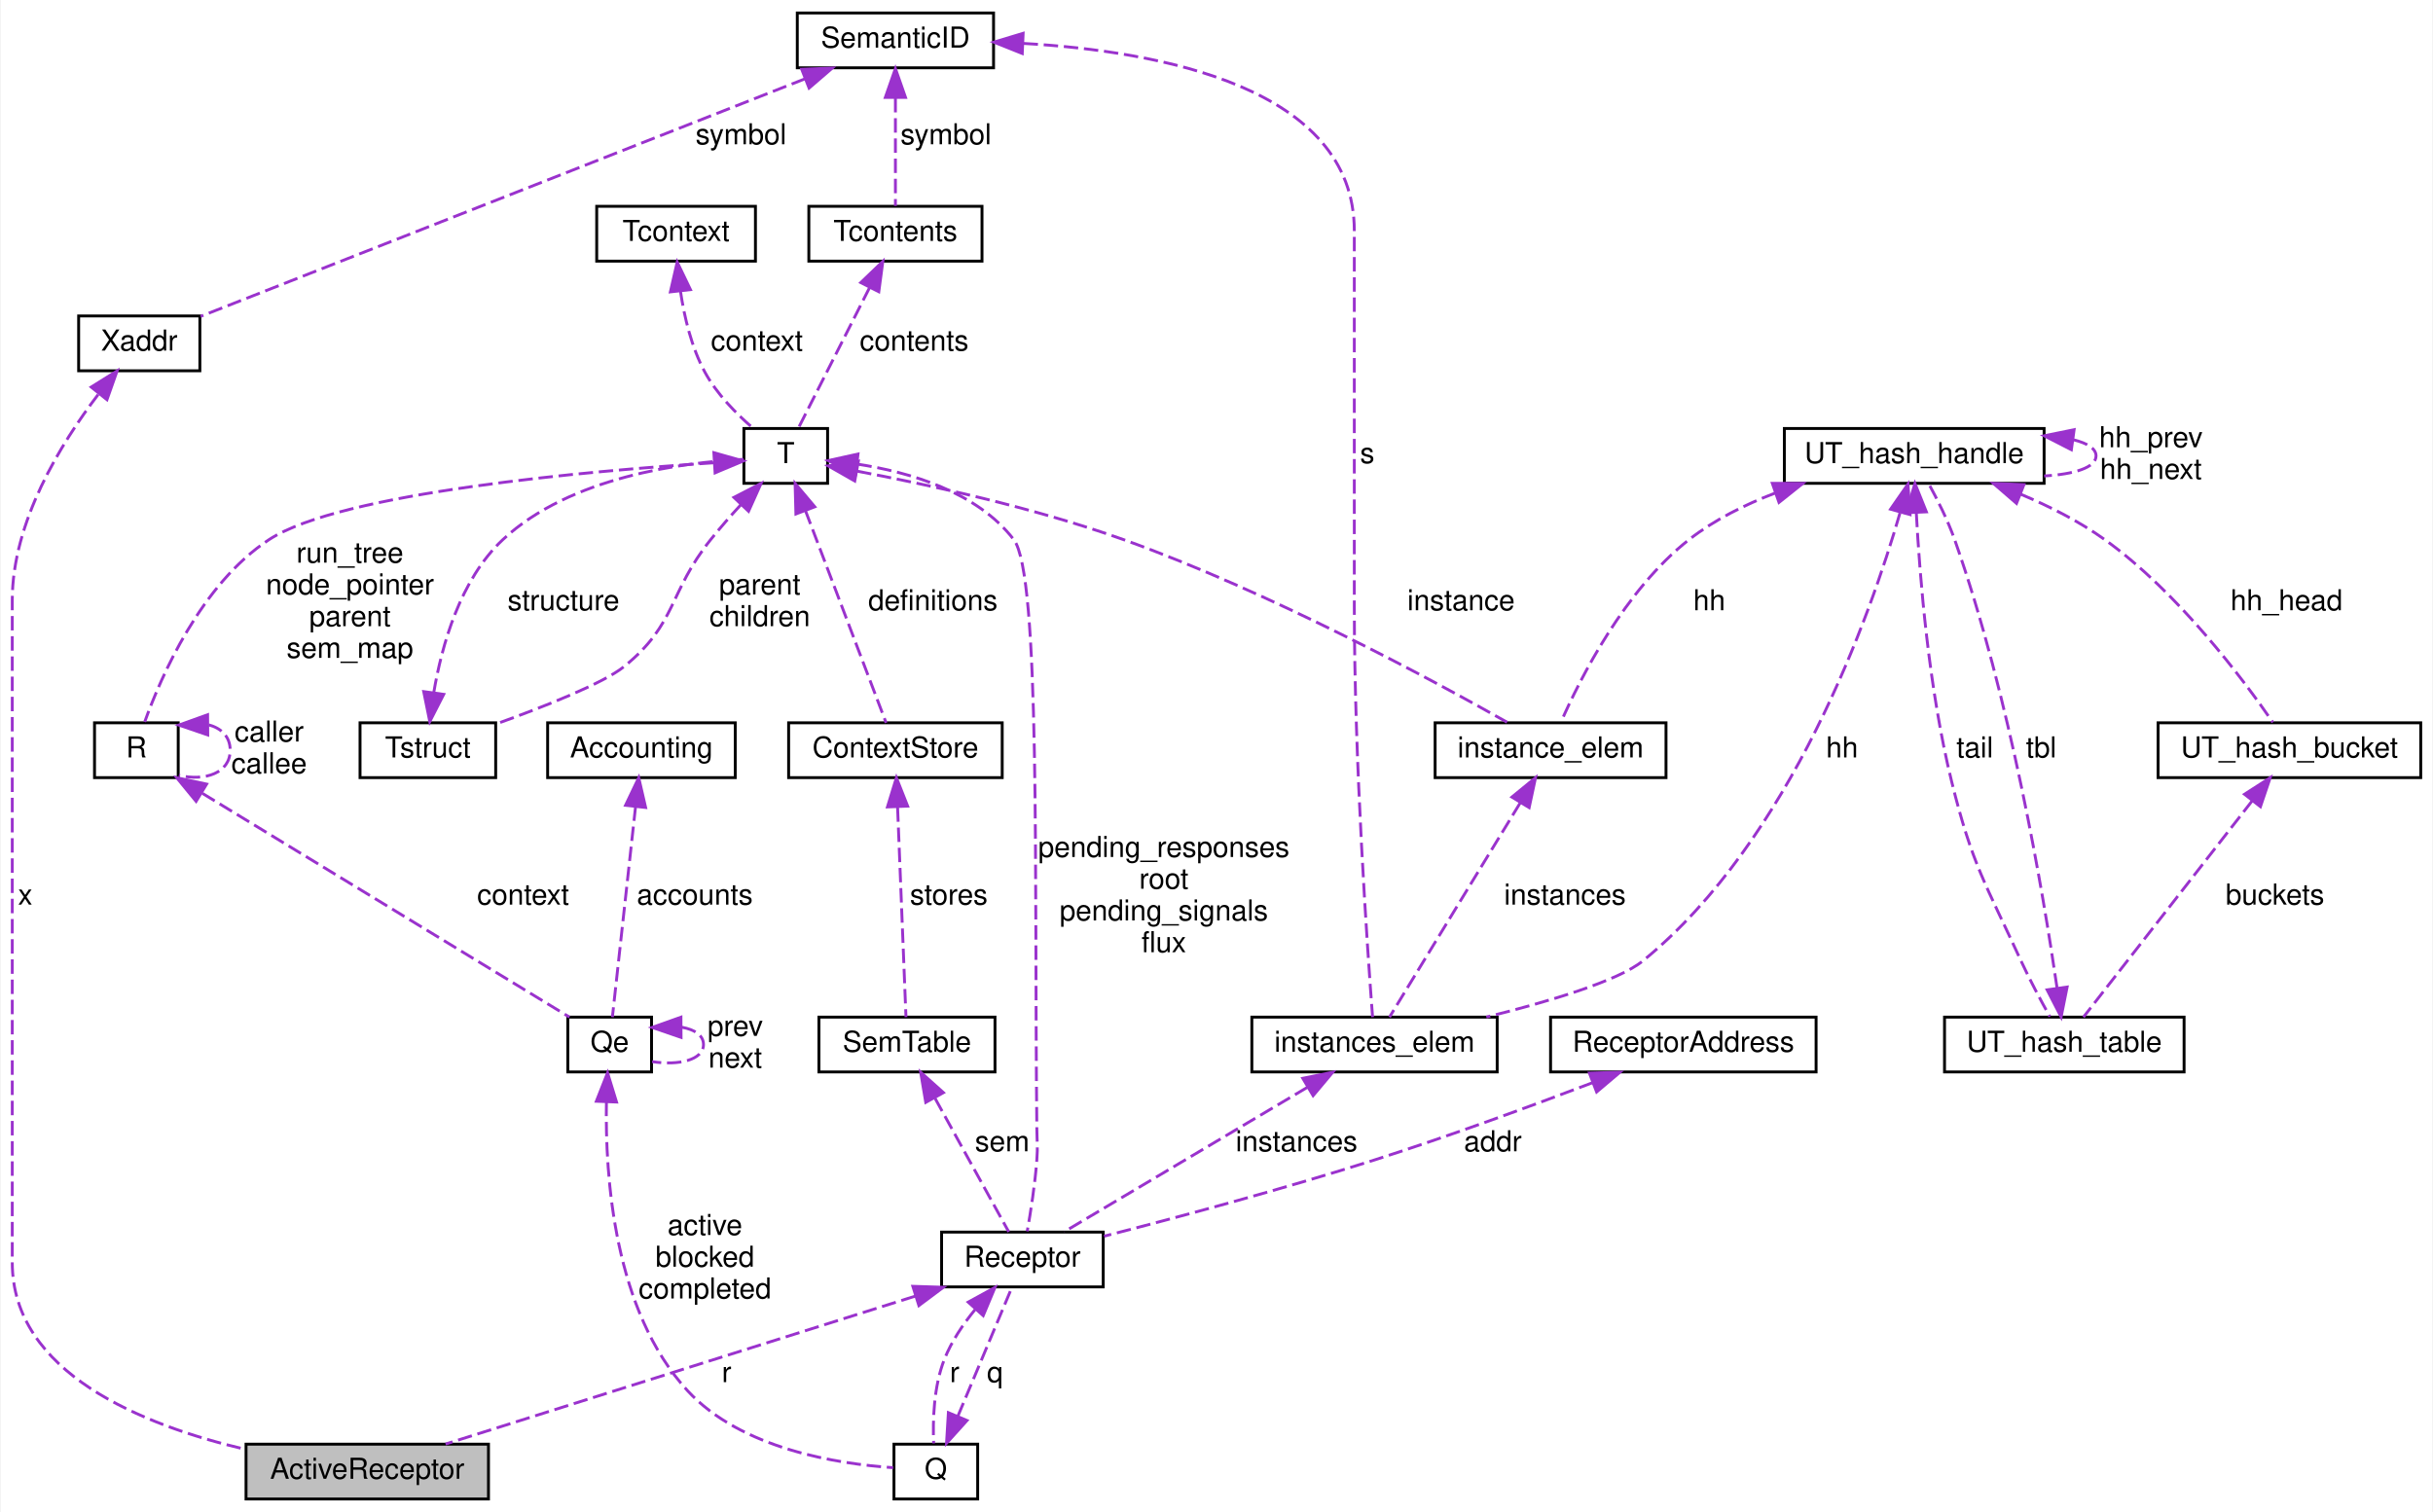
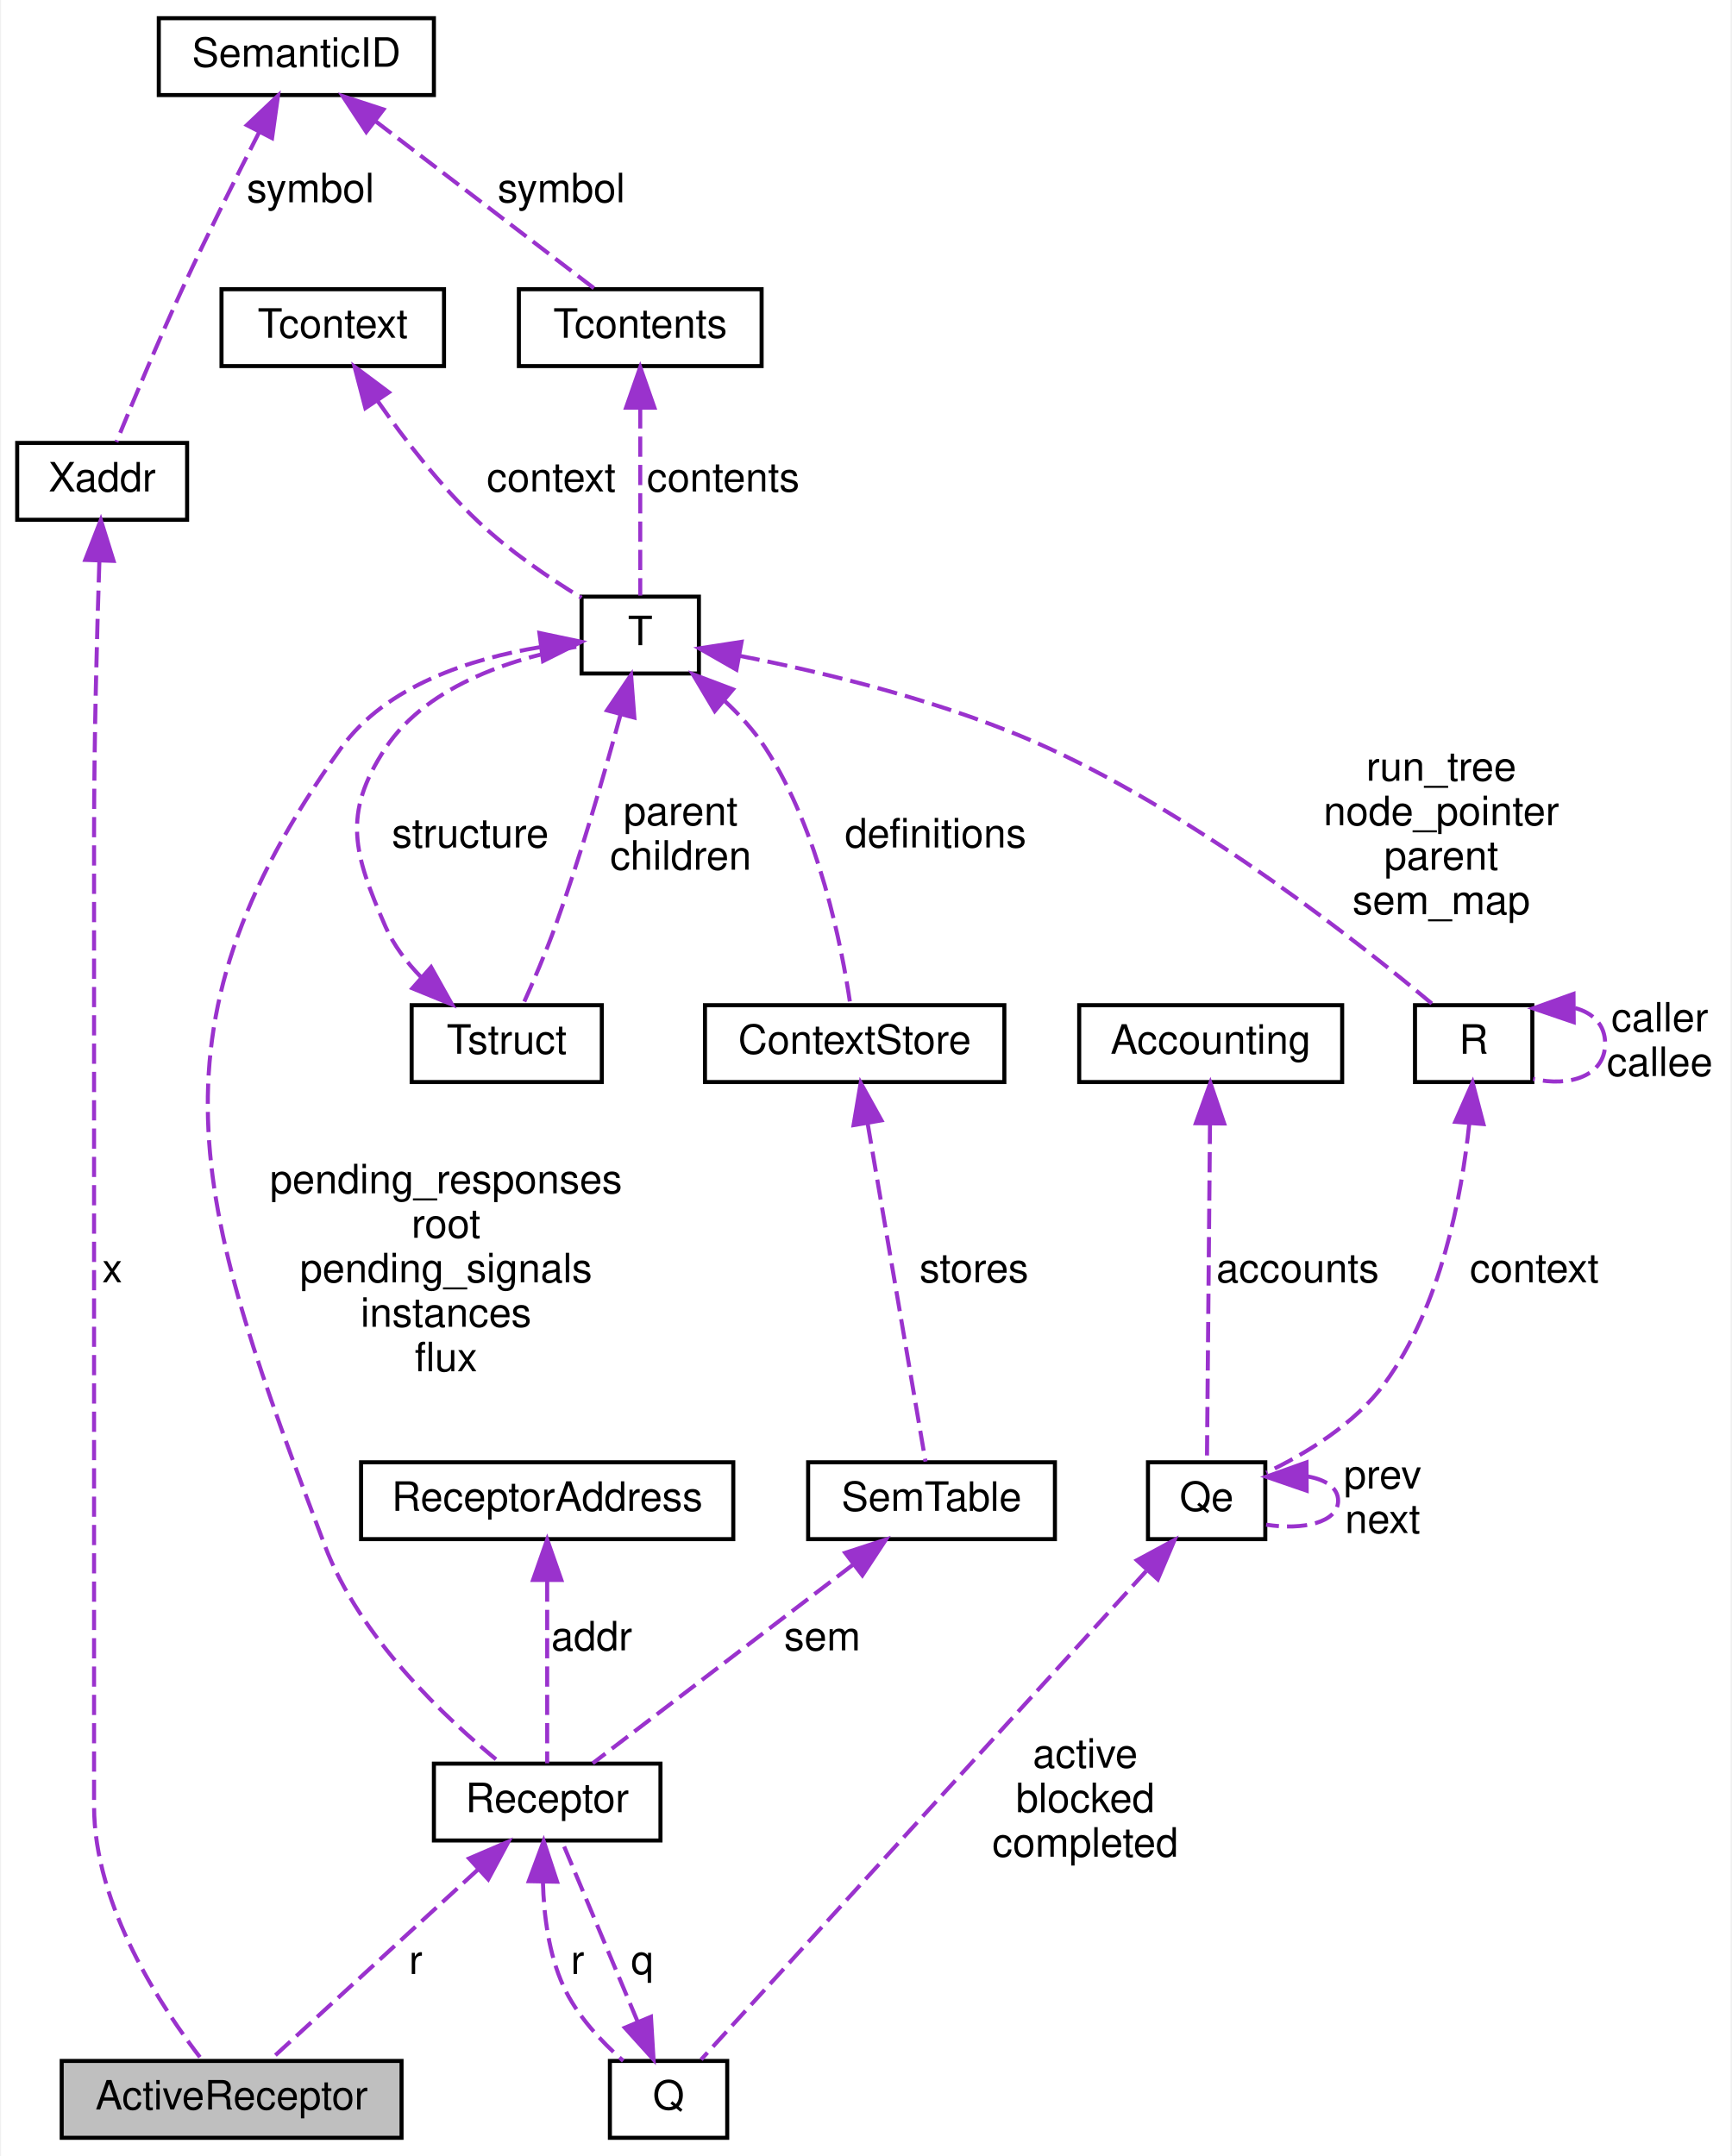
- <svg xmlns="http://www.w3.org/2000/svg" xmlns:xlink="http://www.w3.org/1999/xlink" width="843pt" height="524pt" viewBox="0.00 0.00 842.50 524.00">
-   <g id="graph0" class="graph" transform="scale(1 1) rotate(0) translate(4 520)">
-     <polygon fill="white" stroke="none" points="-4,4 -4,-520 838.5,-520 838.5,4 -4,4" />
+ <svg xmlns="http://www.w3.org/2000/svg" xmlns:xlink="http://www.w3.org/1999/xlink" width="428pt" height="533pt" viewBox="0.00 0.00 427.50 533.00">
+   <g id="graph0" class="graph" transform="scale(1 1) rotate(0) translate(4 529)">
+     <polygon fill="white" stroke="none" points="-4,4 -4,-529 423.5,-529 423.5,4 -4,4" />
    <g id="node1" class="node">
-       <polygon fill="#bfbfbf" stroke="black" points="81,-0.5 81,-19.5 165,-19.5 165,-0.5 81,-0.5" />
-       <text text-anchor="middle" x="123" y="-7.5" font-family="Helvetica,sans-Serif" font-size="10.00">ActiveReceptor</text>
+       <polygon fill="#bfbfbf" stroke="black" points="11,-0.5 11,-19.5 95,-19.5 95,-0.5 11,-0.5" />
+       <text text-anchor="middle" x="53" y="-7.5" font-family="Helvetica,sans-Serif" font-size="10.00">ActiveReceptor</text>
    </g>
    <g id="node2" class="node">
      <g id="a_node2">
        <a xlink:href="structXaddr.html" target="_top" xlink:title="Xaddr">
-           <polygon fill="white" stroke="black" points="23,-391.5 23,-410.5 65,-410.5 65,-391.5 23,-391.5" />
-           <text text-anchor="middle" x="44" y="-398.5" font-family="Helvetica,sans-Serif" font-size="10.00">Xaddr</text>
+           <polygon fill="white" stroke="black" points="0,-400.5 0,-419.5 42,-419.5 42,-400.5 0,-400.5" />
+           <text text-anchor="middle" x="21" y="-407.5" font-family="Helvetica,sans-Serif" font-size="10.00">Xaddr</text>
        </a>
      </g>
    </g>
    <g id="edge1" class="edge">
-       <path fill="none" stroke="#9a32cd" stroke-dasharray="5,2" d="M29.745,-383.25C16.893,-366.399 0,-339.095 0,-312 0,-312 0,-312 0,-82.5 0,-44.215 45.091,-26.079 80.67,-17.729" />
-       <polygon fill="#9a32cd" stroke="#9a32cd" points="27.349,-385.857 36.336,-391.469 32.81,-381.478 27.349,-385.857" />
-       <text text-anchor="middle" x="4.5" y="-206.5" font-family="Helvetica,sans-Serif" font-size="10.00"> x</text>
+       <path fill="none" stroke="#9a32cd" stroke-dasharray="5,2" d="M20.305,-390.002C19.727,-372.578 19,-346.055 19,-323 19,-323 19,-323 19,-82.5 19,-57.759 35.809,-32.461 45.789,-19.622" />
+       <polygon fill="#9a32cd" stroke="#9a32cd" points="16.823,-390.585 20.67,-400.457 23.819,-390.341 16.823,-390.585" />
+       <text text-anchor="middle" x="23.5" y="-212" font-family="Helvetica,sans-Serif" font-size="10.00"> x</text>
    </g>
    <g id="node3" class="node">
      <g id="a_node3">
        <a xlink:href="structSemanticID.html" target="_top" xlink:title="SemanticID">
-           <polygon fill="white" stroke="black" points="272,-496.5 272,-515.5 340,-515.5 340,-496.5 272,-496.5" />
-           <text text-anchor="middle" x="306" y="-503.5" font-family="Helvetica,sans-Serif" font-size="10.00">SemanticID</text>
+           <polygon fill="white" stroke="black" points="35,-505.5 35,-524.5 103,-524.5 103,-505.5 35,-505.5" />
+           <text text-anchor="middle" x="69" y="-512.5" font-family="Helvetica,sans-Serif" font-size="10.00">SemanticID</text>
        </a>
      </g>
    </g>
    <g id="edge2" class="edge">
-       <path fill="none" stroke="#9a32cd" stroke-dasharray="5,2" d="M274.7,-492.695C220.696,-471.465 111.38,-428.489 65.275,-410.364" />
-       <polygon fill="#9a32cd" stroke="#9a32cd" points="273.525,-495.994 284.113,-496.395 276.087,-489.479 273.525,-495.994" />
-       <text text-anchor="middle" x="252.5" y="-470" font-family="Helvetica,sans-Serif" font-size="10.00"> symbol</text>
+       <path fill="none" stroke="#9a32cd" stroke-dasharray="5,2" d="M59.853,-496.401C54.242,-485.437 47.006,-470.993 41,-458 34.898,-444.799 28.406,-429.223 24.528,-419.733" />
+       <polygon fill="#9a32cd" stroke="#9a32cd" points="56.774,-498.067 64.468,-505.35 62.996,-494.858 56.774,-498.067" />
+       <text text-anchor="middle" x="72.5" y="-479" font-family="Helvetica,sans-Serif" font-size="10.00"> symbol</text>
    </g>
    <g id="node11" class="node">
      <g id="a_node11">
        <a xlink:href="structTcontents.html" target="_top" xlink:title="Tcontents">
-           <polygon fill="white" stroke="black" points="276,-429.5 276,-448.5 336,-448.5 336,-429.5 276,-429.5" />
-           <text text-anchor="middle" x="306" y="-436.5" font-family="Helvetica,sans-Serif" font-size="10.00">Tcontents</text>
+           <polygon fill="white" stroke="black" points="124,-438.5 124,-457.5 184,-457.5 184,-438.5 124,-438.5" />
+           <text text-anchor="middle" x="154" y="-445.5" font-family="Helvetica,sans-Serif" font-size="10.00">Tcontents</text>
        </a>
      </g>
    </g>
    <g id="edge12" class="edge">
-       <path fill="none" stroke="#9a32cd" stroke-dasharray="5,2" d="M306,-486.037C306,-473.67 306,-458.12 306,-448.627" />
-       <polygon fill="#9a32cd" stroke="#9a32cd" points="302.5,-486.234 306,-496.234 309.5,-486.234 302.5,-486.234" />
-       <text text-anchor="middle" x="323.5" y="-470" font-family="Helvetica,sans-Serif" font-size="10.00"> symbol</text>
-     </g>
-     <g id="node12" class="node">
-       <g id="a_node12">
-         <a xlink:href="structinstances__elem.html" target="_top" xlink:title="instances_elem">
-           <polygon fill="white" stroke="black" points="429.5,-148.5 429.5,-167.5 514.5,-167.5 514.5,-148.5 429.5,-148.5" />
-           <text text-anchor="middle" x="472" y="-155.5" font-family="Helvetica,sans-Serif" font-size="10.00">instances_elem</text>
-         </a>
-       </g>
-     </g>
-     <g id="edge23" class="edge">
-       <path fill="none" stroke="#9a32cd" stroke-dasharray="5,2" d="M350.393,-504.946C397.435,-502.271 465,-489.766 465,-440 465,-440 465,-440 465,-310 465,-255.676 469.577,-190.477 471.329,-167.508" />
-       <polygon fill="#9a32cd" stroke="#9a32cd" points="349.947,-501.462 340.109,-505.396 350.253,-508.455 349.947,-501.462" />
-       <text text-anchor="middle" x="469.5" y="-359.5" font-family="Helvetica,sans-Serif" font-size="10.00"> s</text>
+       <path fill="none" stroke="#9a32cd" stroke-dasharray="5,2" d="M88.527,-499.068C105.305,-486.238 128.912,-468.185 142.718,-457.627" />
+       <polygon fill="#9a32cd" stroke="#9a32cd" points="86.281,-496.379 80.463,-505.234 90.533,-501.94 86.281,-496.379" />
+       <text text-anchor="middle" x="134.5" y="-479" font-family="Helvetica,sans-Serif" font-size="10.00"> symbol</text>
    </g>
    <g id="node4" class="node">
      <g id="a_node4">
        <a xlink:href="structReceptor.html" target="_top" xlink:title="Receptor">
-           <polygon fill="white" stroke="black" points="322,-74 322,-93 378,-93 378,-74 322,-74" />
-           <text text-anchor="middle" x="350" y="-81" font-family="Helvetica,sans-Serif" font-size="10.00">Receptor</text>
+           <polygon fill="white" stroke="black" points="103,-74 103,-93 159,-93 159,-74 103,-74" />
+           <text text-anchor="middle" x="131" y="-81" font-family="Helvetica,sans-Serif" font-size="10.00">Receptor</text>
        </a>
      </g>
    </g>
    <g id="edge3" class="edge">
-       <path fill="none" stroke="#9a32cd" stroke-dasharray="5,2" d="M312.805,-70.784C267.1,-56.388 190.647,-32.307 150.125,-19.544" />
-       <polygon fill="#9a32cd" stroke="#9a32cd" points="312.029,-74.209 322.618,-73.875 314.132,-67.533 312.029,-74.209" />
-       <text text-anchor="middle" x="247.5" y="-41" font-family="Helvetica,sans-Serif" font-size="10.00"> r</text>
-     </g>
-     <g id="node17" class="node">
-       <g id="a_node17">
+       <path fill="none" stroke="#9a32cd" stroke-dasharray="5,2" d="M113.945,-66.866C98.218,-52.45 75.432,-31.562 62.643,-19.839" />
+       <polygon fill="#9a32cd" stroke="#9a32cd" points="111.699,-69.555 121.436,-73.733 116.429,-64.395 111.699,-69.555" />
+       <text text-anchor="middle" x="98.5" y="-41" font-family="Helvetica,sans-Serif" font-size="10.00"> r</text>
+     </g>
+     <g id="node12" class="node">
+       <g id="a_node12">
        <a xlink:href="structQ.html" target="_top" xlink:title="Q">
-           <polygon fill="white" stroke="black" points="305.5,-0.5 305.5,-19.5 334.5,-19.5 334.5,-0.5 305.5,-0.5" />
-           <text text-anchor="middle" x="320" y="-7.5" font-family="Helvetica,sans-Serif" font-size="10.00">Q</text>
-         </a>
-       </g>
-     </g>
-     <g id="edge31" class="edge">
-       <path fill="none" stroke="#9a32cd" stroke-dasharray="5,2" d="M333.574,-66.116C329.416,-61.029 325.441,-55.136 323,-49 319.233,-39.53 318.913,-27.703 319.255,-19.78" />
-       <polygon fill="#9a32cd" stroke="#9a32cd" points="331.214,-68.725 340.507,-73.814 336.416,-64.041 331.214,-68.725" />
-       <text text-anchor="middle" x="326.5" y="-41" font-family="Helvetica,sans-Serif" font-size="10.00"> r</text>
+           <polygon fill="white" stroke="black" points="146.5,-0.5 146.5,-19.5 175.5,-19.5 175.5,-0.5 146.5,-0.5" />
+           <text text-anchor="middle" x="161" y="-7.5" font-family="Helvetica,sans-Serif" font-size="10.00">Q</text>
+         </a>
+       </g>
+     </g>
+     <g id="edge20" class="edge">
+       <path fill="none" stroke="#9a32cd" stroke-dasharray="5,2" d="M129.945,-63.767C130.161,-55.537 131.369,-45.957 135,-38 138.296,-30.777 144.355,-24.307 149.796,-19.512" />
+       <polygon fill="#9a32cd" stroke="#9a32cd" points="126.448,-63.94 130.132,-73.873 133.447,-63.81 126.448,-63.94" />
+       <text text-anchor="middle" x="138.5" y="-41" font-family="Helvetica,sans-Serif" font-size="10.00"> r</text>
    </g>
    <g id="node5" class="node">
      <g id="a_node5">
        <a xlink:href="structReceptorAddress.html" target="_top" xlink:title="ReceptorAddress">
-           <polygon fill="white" stroke="black" points="533,-148.5 533,-167.5 625,-167.5 625,-148.5 533,-148.5" />
-           <text text-anchor="middle" x="579" y="-155.5" font-family="Helvetica,sans-Serif" font-size="10.00">ReceptorAddress</text>
+           <polygon fill="white" stroke="black" points="85,-148.5 85,-167.5 177,-167.5 177,-148.5 85,-148.5" />
+           <text text-anchor="middle" x="131" y="-155.5" font-family="Helvetica,sans-Serif" font-size="10.00">ReceptorAddress</text>
        </a>
      </g>
    </g>
    <g id="edge4" class="edge">
-       <path fill="none" stroke="#9a32cd" stroke-dasharray="5,2" d="M547.582,-144.783C526.383,-136.729 497.693,-126.195 472,-118 440.193,-107.855 403.147,-97.947 378.296,-91.571" />
-       <polygon fill="#9a32cd" stroke="#9a32cd" points="546.458,-148.1 557.049,-148.403 548.959,-141.562 546.458,-148.1" />
-       <text text-anchor="middle" x="513" y="-121" font-family="Helvetica,sans-Serif" font-size="10.00"> addr</text>
+       <path fill="none" stroke="#9a32cd" stroke-dasharray="5,2" d="M131,-138.025C131,-123.481 131,-104.095 131,-93.09" />
+       <polygon fill="#9a32cd" stroke="#9a32cd" points="127.5,-138.399 131,-148.399 134.5,-138.399 127.5,-138.399" />
+       <text text-anchor="middle" x="142" y="-121" font-family="Helvetica,sans-Serif" font-size="10.00"> addr</text>
    </g>
    <g id="node6" class="node">
      <g id="a_node6">
        <a xlink:href="structSemTable.html" target="_top" xlink:title="SemTable">
-           <polygon fill="white" stroke="black" points="279.5,-148.5 279.5,-167.5 340.5,-167.5 340.5,-148.5 279.5,-148.5" />
-           <text text-anchor="middle" x="310" y="-155.5" font-family="Helvetica,sans-Serif" font-size="10.00">SemTable</text>
+           <polygon fill="white" stroke="black" points="195.5,-148.5 195.5,-167.5 256.5,-167.5 256.5,-148.5 195.5,-148.5" />
+           <text text-anchor="middle" x="226" y="-155.5" font-family="Helvetica,sans-Serif" font-size="10.00">SemTable</text>
        </a>
      </g>
    </g>
    <g id="edge5" class="edge">
-       <path fill="none" stroke="#9a32cd" stroke-dasharray="5,2" d="M319.761,-139.308C327.854,-124.64 339.009,-104.421 345.261,-93.09" />
-       <polygon fill="#9a32cd" stroke="#9a32cd" points="316.512,-137.952 314.746,-148.399 322.641,-141.334 316.512,-137.952" />
-       <text text-anchor="middle" x="343" y="-121" font-family="Helvetica,sans-Serif" font-size="10.00"> sem</text>
+       <path fill="none" stroke="#9a32cd" stroke-dasharray="5,2" d="M206.594,-142.19C187.217,-127.402 158.103,-105.184 142.256,-93.09" />
+       <polygon fill="#9a32cd" stroke="#9a32cd" points="204.656,-145.114 214.729,-148.399 208.903,-139.549 204.656,-145.114" />
+       <text text-anchor="middle" x="199" y="-121" font-family="Helvetica,sans-Serif" font-size="10.00"> sem</text>
    </g>
    <g id="node7" class="node">
      <g id="a_node7">
        <a xlink:href="structContextStore.html" target="_top" xlink:title="ContextStore">
-           <polygon fill="white" stroke="black" points="269,-250.5 269,-269.5 343,-269.5 343,-250.5 269,-250.5" />
-           <text text-anchor="middle" x="306" y="-257.5" font-family="Helvetica,sans-Serif" font-size="10.00">ContextStore</text>
+           <polygon fill="white" stroke="black" points="170,-261.5 170,-280.5 244,-280.5 244,-261.5 170,-261.5" />
+           <text text-anchor="middle" x="207" y="-268.5" font-family="Helvetica,sans-Serif" font-size="10.00">ContextStore</text>
        </a>
      </g>
    </g>
    <g id="edge6" class="edge">
-       <path fill="none" stroke="#9a32cd" stroke-dasharray="5,2" d="M306.752,-240.194C307.623,-218.419 309.02,-183.502 309.66,-167.504" />
-       <polygon fill="#9a32cd" stroke="#9a32cd" points="303.244,-240.342 306.341,-250.474 310.238,-240.622 303.244,-240.342" />
-       <text text-anchor="middle" x="324.5" y="-206.5" font-family="Helvetica,sans-Serif" font-size="10.00"> stores</text>
+       <path fill="none" stroke="#9a32cd" stroke-dasharray="5,2" d="M210.222,-251.179C214.383,-226.865 221.456,-185.547 224.516,-167.67" />
+       <polygon fill="#9a32cd" stroke="#9a32cd" points="206.728,-250.843 208.491,-261.29 213.628,-252.024 206.728,-250.843" />
+       <text text-anchor="middle" x="236.5" y="-212" font-family="Helvetica,sans-Serif" font-size="10.00"> stores</text>
    </g>
    <g id="node8" class="node">
      <g id="a_node8">
        <a xlink:href="structT.html" target="_top" xlink:title="T">
-           <polygon fill="white" stroke="black" points="253.5,-352.5 253.5,-371.5 282.5,-371.5 282.5,-352.5 253.5,-352.5" />
-           <text text-anchor="middle" x="268" y="-359.5" font-family="Helvetica,sans-Serif" font-size="10.00">T</text>
-         </a>
-       </g>
-     </g>
-     <g id="edge32" class="edge">
-       <path fill="none" stroke="#9a32cd" stroke-dasharray="5,2" d="M292.822,-359.148C310.85,-356.39 334.236,-349.606 347,-333 356.328,-320.865 354.073,-216.756 355,-129 355.052,-124.111 355.362,-122.875 355,-118 354.373,-109.555 352.87,-100.011 351.674,-93.277" />
-       <polygon fill="#9a32cd" stroke="#9a32cd" points="292.198,-355.697 282.69,-360.373 293.038,-362.647 292.198,-355.697" />
-       <text text-anchor="middle" x="399" y="-223" font-family="Helvetica,sans-Serif" font-size="10.00"> pending_responses</text>
-       <text text-anchor="middle" x="399" y="-212" font-family="Helvetica,sans-Serif" font-size="10.00">root</text>
-       <text text-anchor="middle" x="399" y="-201" font-family="Helvetica,sans-Serif" font-size="10.00">pending_signals</text>
-       <text text-anchor="middle" x="399" y="-190" font-family="Helvetica,sans-Serif" font-size="10.00">flux</text>
+           <polygon fill="white" stroke="black" points="139.5,-362.5 139.5,-381.5 168.5,-381.5 168.5,-362.5 139.5,-362.5" />
+           <text text-anchor="middle" x="154" y="-369.5" font-family="Helvetica,sans-Serif" font-size="10.00">T</text>
+         </a>
+       </g>
+     </g>
+     <g id="edge21" class="edge">
+       <path fill="none" stroke="#9a32cd" stroke-dasharray="5,2" d="M129.157,-368.995C112.322,-366.203 91.176,-359.592 80,-344 28.982,-272.822 45.082,-228.934 76,-147 84.675,-124.011 106.082,-103.993 119.486,-93.138" />
+       <polygon fill="#9a32cd" stroke="#9a32cd" points="129.081,-372.514 139.449,-370.333 129.984,-365.573 129.081,-372.514" />
+       <text text-anchor="middle" x="106" y="-234" font-family="Helvetica,sans-Serif" font-size="10.00"> pending_responses</text>
+       <text text-anchor="middle" x="106" y="-223" font-family="Helvetica,sans-Serif" font-size="10.00">root</text>
+       <text text-anchor="middle" x="106" y="-212" font-family="Helvetica,sans-Serif" font-size="10.00">pending_signals</text>
+       <text text-anchor="middle" x="106" y="-201" font-family="Helvetica,sans-Serif" font-size="10.00">instances</text>
+       <text text-anchor="middle" x="106" y="-190" font-family="Helvetica,sans-Serif" font-size="10.00">flux</text>
    </g>
    <g id="edge7" class="edge">
-       <path fill="none" stroke="#9a32cd" stroke-dasharray="5,2" d="M274.806,-343.089C283.052,-321.388 296.605,-285.723 302.768,-269.504" />
-       <polygon fill="#9a32cd" stroke="#9a32cd" points="271.52,-341.883 271.24,-352.474 278.064,-344.369 271.52,-341.883" />
-       <text text-anchor="middle" x="319" y="-308.5" font-family="Helvetica,sans-Serif" font-size="10.00"> definitions</text>
+       <path fill="none" stroke="#9a32cd" stroke-dasharray="5,2" d="M174.809,-355.776C178.605,-352.249 182.233,-348.266 185,-344 198.229,-323.604 203.848,-294.837 205.932,-280.631" />
+       <polygon fill="#9a32cd" stroke="#9a32cd" points="172.419,-353.213 167.005,-362.32 176.917,-358.576 172.419,-353.213" />
+       <text text-anchor="middle" x="227" y="-319.5" font-family="Helvetica,sans-Serif" font-size="10.00"> definitions</text>
    </g>
    <g id="node9" class="node">
      <g id="a_node9">
        <a xlink:href="structTstruct.html" target="_top" xlink:title="Tstruct">
-           <polygon fill="white" stroke="black" points="120.5,-250.5 120.5,-269.5 167.5,-269.5 167.5,-250.5 120.5,-250.5" />
-           <text text-anchor="middle" x="144" y="-257.5" font-family="Helvetica,sans-Serif" font-size="10.00">Tstruct</text>
+           <polygon fill="white" stroke="black" points="97.5,-261.5 97.5,-280.5 144.5,-280.5 144.5,-261.5 97.5,-261.5" />
+           <text text-anchor="middle" x="121" y="-268.5" font-family="Helvetica,sans-Serif" font-size="10.00">Tstruct</text>
        </a>
      </g>
    </g>
    <g id="edge9" class="edge">
-       <path fill="none" stroke="#9a32cd" stroke-dasharray="5,2" d="M252.502,-345.136C248.936,-341.264 245.242,-337.064 242,-333 227.239,-314.498 230.382,-303.91 212,-289 204.861,-283.209 184.238,-275.074 167.559,-269.064" />
-       <polygon fill="#9a32cd" stroke="#9a32cd" points="250.035,-347.621 259.453,-352.474 255.117,-342.807 250.035,-347.621" />
-       <text text-anchor="middle" x="259" y="-314" font-family="Helvetica,sans-Serif" font-size="10.00"> parent</text>
-       <text text-anchor="middle" x="259" y="-303" font-family="Helvetica,sans-Serif" font-size="10.00">children</text>
-     </g>
-     <g id="node16" class="node">
-       <g id="a_node16">
-         <a xlink:href="structinstance__elem.html" target="_top" xlink:title="instance_elem">
-           <polygon fill="white" stroke="black" points="493,-250.5 493,-269.5 573,-269.5 573,-250.5 493,-250.5" />
-           <text text-anchor="middle" x="533" y="-257.5" font-family="Helvetica,sans-Serif" font-size="10.00">instance_elem</text>
-         </a>
-       </g>
-     </g>
-     <g id="edge22" class="edge">
-       <path fill="none" stroke="#9a32cd" stroke-dasharray="5,2" d="M292.73,-356.708C316.727,-352.165 353.965,-344.112 385,-333 435.574,-314.891 491.685,-284.55 517.925,-269.708" />
-       <polygon fill="#9a32cd" stroke="#9a32cd" points="291.91,-353.299 282.706,-358.546 293.173,-360.185 291.91,-353.299" />
-       <text text-anchor="middle" x="502" y="-308.5" font-family="Helvetica,sans-Serif" font-size="10.00"> instance</text>
-     </g>
-     <g id="node19" class="node">
-       <g id="a_node19">
+       <path fill="none" stroke="#9a32cd" stroke-dasharray="5,2" d="M149.15,-352.429C145.225,-337.991 139.327,-317.536 133,-300 130.631,-293.433 127.515,-286.194 125.051,-280.722" />
+       <polygon fill="#9a32cd" stroke="#9a32cd" points="145.783,-353.387 151.74,-362.148 152.547,-351.584 145.783,-353.387" />
+       <text text-anchor="middle" x="164" y="-325" font-family="Helvetica,sans-Serif" font-size="10.00"> parent</text>
+       <text text-anchor="middle" x="164" y="-314" font-family="Helvetica,sans-Serif" font-size="10.00">children</text>
+     </g>
+     <g id="node14" class="node">
+       <g id="a_node14">
        <a xlink:href="structR.html" target="_top" xlink:title="R">
-           <polygon fill="white" stroke="black" points="28.5,-250.5 28.5,-269.5 57.5,-269.5 57.5,-250.5 28.5,-250.5" />
-           <text text-anchor="middle" x="43" y="-257.5" font-family="Helvetica,sans-Serif" font-size="10.00">R</text>
-         </a>
-       </g>
-     </g>
-     <g id="edge29" class="edge">
-       <path fill="none" stroke="#9a32cd" stroke-dasharray="5,2" d="M243.093,-359.613C200.048,-356.812 113.95,-349.301 89,-333 65.406,-317.585 51.496,-285.391 45.891,-269.816" />
-       <polygon fill="#9a32cd" stroke="#9a32cd" points="243.09,-363.12 253.286,-360.241 243.52,-356.133 243.09,-363.12" />
-       <text text-anchor="middle" x="117" y="-325" font-family="Helvetica,sans-Serif" font-size="10.00"> run_tree</text>
-       <text text-anchor="middle" x="117" y="-314" font-family="Helvetica,sans-Serif" font-size="10.00">node_pointer</text>
-       <text text-anchor="middle" x="117" y="-303" font-family="Helvetica,sans-Serif" font-size="10.00">parent</text>
-       <text text-anchor="middle" x="117" y="-292" font-family="Helvetica,sans-Serif" font-size="10.00">sem_map</text>
+           <polygon fill="white" stroke="black" points="345.5,-261.5 345.5,-280.5 374.5,-280.5 374.5,-261.5 345.5,-261.5" />
+           <text text-anchor="middle" x="360" y="-268.5" font-family="Helvetica,sans-Serif" font-size="10.00">R</text>
+         </a>
+       </g>
+     </g>
+     <g id="edge18" class="edge">
+       <path fill="none" stroke="#9a32cd" stroke-dasharray="5,2" d="M178.583,-366.858C199.547,-362.763 230.146,-355.433 255,-344 292.952,-326.542 332.097,-295.617 349.987,-280.626" />
+       <polygon fill="#9a32cd" stroke="#9a32cd" points="177.776,-363.448 168.58,-368.709 179.05,-370.331 177.776,-363.448" />
+       <text text-anchor="middle" x="352" y="-336" font-family="Helvetica,sans-Serif" font-size="10.00"> run_tree</text>
+       <text text-anchor="middle" x="352" y="-325" font-family="Helvetica,sans-Serif" font-size="10.00">node_pointer</text>
+       <text text-anchor="middle" x="352" y="-314" font-family="Helvetica,sans-Serif" font-size="10.00">parent</text>
+       <text text-anchor="middle" x="352" y="-303" font-family="Helvetica,sans-Serif" font-size="10.00">sem_map</text>
    </g>
    <g id="edge8" class="edge">
-       <path fill="none" stroke="#9a32cd" stroke-dasharray="5,2" d="M146.037,-279.927C148.776,-296.189 155.164,-319.143 170,-333 193.277,-354.74 232.27,-359.751 253.371,-360.81" />
-       <polygon fill="#9a32cd" stroke="#9a32cd" points="149.492,-279.362 144.664,-269.932 142.557,-280.315 149.492,-279.362" />
-       <text text-anchor="middle" x="191" y="-308.5" font-family="Helvetica,sans-Serif" font-size="10.00"> structure</text>
+       <path fill="none" stroke="#9a32cd" stroke-dasharray="5,2" d="M99.839,-287.426C96.244,-291.111 93.023,-295.344 91,-300 83.206,-317.935 80.235,-327.674 91,-344 101.678,-360.193 124.299,-366.711 139.325,-369.31" />
+       <polygon fill="#9a32cd" stroke="#9a32cd" points="102.306,-289.917 107.48,-280.672 97.67,-284.672 102.306,-289.917" />
+       <text text-anchor="middle" x="112" y="-319.5" font-family="Helvetica,sans-Serif" font-size="10.00"> structure</text>
    </g>
    <g id="node10" class="node">
      <g id="a_node10">
        <a xlink:href="structTcontext.html" target="_top" xlink:title="Tcontext">
-           <polygon fill="white" stroke="black" points="202.5,-429.5 202.5,-448.5 257.5,-448.5 257.5,-429.5 202.5,-429.5" />
-           <text text-anchor="middle" x="230" y="-436.5" font-family="Helvetica,sans-Serif" font-size="10.00">Tcontext</text>
+           <polygon fill="white" stroke="black" points="50.5,-438.5 50.5,-457.5 105.5,-457.5 105.5,-438.5 50.5,-438.5" />
+           <text text-anchor="middle" x="78" y="-445.5" font-family="Helvetica,sans-Serif" font-size="10.00">Tcontext</text>
        </a>
      </g>
    </g>
    <g id="edge10" class="edge">
-       <path fill="none" stroke="#9a32cd" stroke-dasharray="5,2" d="M231.533,-419C232.865,-410.081 235.353,-399.557 240,-391 244.068,-383.509 250.765,-376.705 256.589,-371.681" />
-       <polygon fill="#9a32cd" stroke="#9a32cd" points="228.028,-418.841 230.388,-429.17 234.985,-419.624 228.028,-418.841" />
-       <text text-anchor="middle" x="258" y="-398.5" font-family="Helvetica,sans-Serif" font-size="10.00"> context</text>
+       <path fill="none" stroke="#9a32cd" stroke-dasharray="5,2" d="M89.129,-429.818C95.704,-420.404 104.572,-408.879 114,-400 121.685,-392.762 131.495,-386.108 139.477,-381.217" />
+       <polygon fill="#9a32cd" stroke="#9a32cd" points="86.063,-428.104 83.381,-438.354 91.87,-432.014 86.063,-428.104" />
+       <text text-anchor="middle" x="132" y="-407.5" font-family="Helvetica,sans-Serif" font-size="10.00"> context</text>
    </g>
    <g id="edge11" class="edge">
-       <path fill="none" stroke="#9a32cd" stroke-dasharray="5,2" d="M297.061,-420.357C289.265,-404.97 278.293,-383.315 272.308,-371.503" />
-       <polygon fill="#9a32cd" stroke="#9a32cd" points="293.999,-422.058 301.641,-429.397 300.243,-418.894 293.999,-422.058" />
-       <text text-anchor="middle" x="312.5" y="-398.5" font-family="Helvetica,sans-Serif" font-size="10.00"> contents</text>
+       <path fill="none" stroke="#9a32cd" stroke-dasharray="5,2" d="M154,-428.072C154,-413.18 154,-393.111 154,-381.768" />
+       <polygon fill="#9a32cd" stroke="#9a32cd" points="150.5,-428.221 154,-438.221 157.5,-428.221 150.5,-428.221" />
+       <text text-anchor="middle" x="174.5" y="-407.5" font-family="Helvetica,sans-Serif" font-size="10.00"> contents</text>
    </g>
    <g id="edge13" class="edge">
-       <path fill="none" stroke="#9a32cd" stroke-dasharray="5,2" d="M448.741,-143.178C423.887,-128.408 385.265,-105.456 364.455,-93.09" />
-       <polygon fill="#9a32cd" stroke="#9a32cd" points="447.141,-146.299 457.526,-148.399 450.717,-140.281 447.141,-146.299" />
-       <text text-anchor="middle" x="445" y="-121" font-family="Helvetica,sans-Serif" font-size="10.00"> instances</text>
+       <path fill="none" stroke="#9a32cd" stroke-dasharray="5,2" d="M153.379,-29.163C147.39,-43.436 139.312,-62.69 134.679,-73.733" />
+       <polygon fill="#9a32cd" stroke="#9a32cd" points="156.65,-30.414 157.291,-19.839 150.195,-27.706 156.65,-30.414" />
+       <text text-anchor="middle" x="154.5" y="-41" font-family="Helvetica,sans-Serif" font-size="10.00"> q</text>
    </g>
    <g id="node13" class="node">
      <g id="a_node13">
-         <a xlink:href="structUT__hash__handle.html" target="_top" xlink:title="UT_hash_handle">
-           <polygon fill="white" stroke="black" points="614,-352.5 614,-371.5 704,-371.5 704,-352.5 614,-352.5" />
-           <text text-anchor="middle" x="659" y="-359.5" font-family="Helvetica,sans-Serif" font-size="10.00">UT_hash_handle</text>
+         <a xlink:href="structQe.html" target="_top" xlink:title="Qe">
+           <polygon fill="white" stroke="black" points="279.5,-148.5 279.5,-167.5 308.5,-167.5 308.5,-148.5 279.5,-148.5" />
+           <text text-anchor="middle" x="294" y="-155.5" font-family="Helvetica,sans-Serif" font-size="10.00">Qe</text>
        </a>
      </g>
    </g>
    <g id="edge14" class="edge">
-       <path fill="none" stroke="#9a32cd" stroke-dasharray="5,2" d="M654.071,-342.237C643.735,-306.588 616.388,-228.893 565,-187 556.44,-180.021 532.288,-172.853 510.743,-167.516" />
-       <polygon fill="#9a32cd" stroke="#9a32cd" points="650.798,-343.531 656.838,-352.235 657.544,-341.664 650.798,-343.531" />
-       <text text-anchor="middle" x="634" y="-257.5" font-family="Helvetica,sans-Serif" font-size="10.00"> hh</text>
+       <path fill="none" stroke="#9a32cd" stroke-dasharray="5,2" d="M279.032,-140.569C250.844,-109.626 190.769,-43.679 169.048,-19.835" />
+       <polygon fill="#9a32cd" stroke="#9a32cd" points="276.757,-143.269 286.079,-148.304 281.932,-138.555 276.757,-143.269" />
+       <text text-anchor="middle" x="264" y="-92" font-family="Helvetica,sans-Serif" font-size="10.00"> active</text>
+       <text text-anchor="middle" x="264" y="-81" font-family="Helvetica,sans-Serif" font-size="10.00">blocked</text>
+       <text text-anchor="middle" x="264" y="-70" font-family="Helvetica,sans-Serif" font-size="10.00">completed</text>
    </g>
    <g id="edge15" class="edge">
-       <path fill="none" stroke="#9a32cd" stroke-dasharray="5,2" d="M714.264,-367.566C719.026,-366.383 722,-364.528 722,-362 722,-357.955 714.386,-355.632 704.02,-355.032" />
-       <polygon fill="#9a32cd" stroke="#9a32cd" points="713.453,-364.144 704.02,-368.968 714.403,-371.08 713.453,-364.144" />
-       <text text-anchor="middle" x="741" y="-365" font-family="Helvetica,sans-Serif" font-size="10.00"> hh_prev</text>
-       <text text-anchor="middle" x="741" y="-354" font-family="Helvetica,sans-Serif" font-size="10.00">hh_next</text>
-     </g>
-     <g id="node14" class="node">
-       <g id="a_node14">
-         <a xlink:href="structUT__hash__table.html" target="_top" xlink:title="UT_hash_table">
-           <polygon fill="white" stroke="black" points="669.5,-148.5 669.5,-167.5 752.5,-167.5 752.5,-148.5 669.5,-148.5" />
-           <text text-anchor="middle" x="711" y="-155.5" font-family="Helvetica,sans-Serif" font-size="10.00">UT_hash_table</text>
-         </a>
-       </g>
-     </g>
-     <g id="edge19" class="edge">
-       <path fill="none" stroke="#9a32cd" stroke-dasharray="5,2" d="M659.722,-342.297C660.919,-319.848 664.036,-281.202 672,-249 679.094,-220.316 683.667,-213.851 696,-187 699.038,-180.385 702.931,-173.147 705.99,-167.688" />
-       <polygon fill="#9a32cd" stroke="#9a32cd" points="656.219,-342.289 659.256,-352.439 663.211,-342.611 656.219,-342.289" />
-       <text text-anchor="middle" x="680" y="-257.5" font-family="Helvetica,sans-Serif" font-size="10.00"> tail</text>
+       <path fill="none" stroke="#9a32cd" stroke-dasharray="5,2" d="M319.048,-163.981C323.441,-163.187 326.5,-161.194 326.5,-158 326.5,-152.621 317.824,-150.646 308.706,-152.075" />
+       <polygon fill="#9a32cd" stroke="#9a32cd" points="318.725,-160.48 308.706,-163.925 318.687,-167.479 318.725,-160.48" />
+       <text text-anchor="middle" x="337.5" y="-161" font-family="Helvetica,sans-Serif" font-size="10.00"> prev</text>
+       <text text-anchor="middle" x="337.5" y="-150" font-family="Helvetica,sans-Serif" font-size="10.00">next</text>
+     </g>
+     <g id="edge16" class="edge">
+       <path fill="none" stroke="#9a32cd" stroke-dasharray="5,2" d="M358.919,-251.266C357.044,-233.257 351.929,-206.04 338,-187 330.623,-176.915 318.413,-169.567 308.725,-164.935" />
+       <polygon fill="#9a32cd" stroke="#9a32cd" points="355.441,-251.675 359.731,-261.363 362.418,-251.114 355.441,-251.675" />
+       <text text-anchor="middle" x="375" y="-212" font-family="Helvetica,sans-Serif" font-size="10.00"> context</text>
+     </g>
+     <g id="edge17" class="edge">
+       <path fill="none" stroke="#9a32cd" stroke-dasharray="5,2" d="M385.048,-279.796C389.441,-278.629 392.5,-275.697 392.5,-271 392.5,-263.09 383.824,-260.185 374.706,-262.286" />
+       <polygon fill="#9a32cd" stroke="#9a32cd" points="384.734,-276.293 374.706,-279.714 384.678,-283.293 384.734,-276.293" />
+       <text text-anchor="middle" x="406" y="-274" font-family="Helvetica,sans-Serif" font-size="10.00"> caller</text>
+       <text text-anchor="middle" x="406" y="-263" font-family="Helvetica,sans-Serif" font-size="10.00">callee</text>
    </g>
    <g id="node15" class="node">
      <g id="a_node15">
-         <a xlink:href="structUT__hash__bucket.html" target="_top" xlink:title="UT_hash_bucket">
-           <polygon fill="white" stroke="black" points="743.5,-250.5 743.5,-269.5 834.5,-269.5 834.5,-250.5 743.5,-250.5" />
-           <text text-anchor="middle" x="789" y="-257.5" font-family="Helvetica,sans-Serif" font-size="10.00">UT_hash_bucket</text>
-         </a>
-       </g>
-     </g>
-     <g id="edge18" class="edge">
-       <path fill="none" stroke="#9a32cd" stroke-dasharray="5,2" d="M695.762,-348.782C705.728,-344.59 716.189,-339.326 725,-333 750.541,-314.662 773.084,-284.428 783.258,-269.66" />
-       <polygon fill="#9a32cd" stroke="#9a32cd" points="694.441,-345.541 686.428,-352.472 697.015,-352.05 694.441,-345.541" />
-       <text text-anchor="middle" x="788" y="-308.5" font-family="Helvetica,sans-Serif" font-size="10.00"> hh_head</text>
-     </g>
-     <g id="edge21" class="edge">
-       <path fill="none" stroke="#9a32cd" stroke-dasharray="5,2" d="M610.858,-349.137C600.35,-345.122 589.764,-339.854 581,-333 558.752,-315.601 543.294,-284.926 536.652,-269.859" />
-       <polygon fill="#9a32cd" stroke="#9a32cd" points="609.837,-352.488 620.432,-352.481 612.146,-345.879 609.837,-352.488" />
-       <text text-anchor="middle" x="588" y="-308.5" font-family="Helvetica,sans-Serif" font-size="10.00"> hh</text>
-     </g>
-     <g id="edge16" class="edge">
-       <path fill="none" stroke="#9a32cd" stroke-dasharray="5,2" d="M708.471,-177.746C703.763,-210.097 692.341,-278.207 673,-333 670.612,-339.765 666.965,-346.998 663.991,-352.418" />
-       <polygon fill="#9a32cd" stroke="#9a32cd" points="711.98,-177.926 709.903,-167.536 705.048,-176.953 711.98,-177.926" />
-       <text text-anchor="middle" x="703" y="-257.5" font-family="Helvetica,sans-Serif" font-size="10.00"> tbl</text>
-     </g>
-     <g id="edge17" class="edge">
-       <path fill="none" stroke="#9a32cd" stroke-dasharray="5,2" d="M776.166,-242.547C759.375,-221.019 730.572,-184.092 717.633,-167.504" />
-       <polygon fill="#9a32cd" stroke="#9a32cd" points="773.44,-244.742 782.35,-250.474 778.959,-240.436 773.44,-244.742" />
-       <text text-anchor="middle" x="784" y="-206.5" font-family="Helvetica,sans-Serif" font-size="10.00"> buckets</text>
-     </g>
-     <g id="edge20" class="edge">
-       <path fill="none" stroke="#9a32cd" stroke-dasharray="5,2" d="M522.433,-241.677C509.233,-220.038 487.171,-183.871 477.188,-167.504" />
-       <polygon fill="#9a32cd" stroke="#9a32cd" points="519.604,-243.76 527.799,-250.474 525.58,-240.114 519.604,-243.76" />
-       <text text-anchor="middle" x="538" y="-206.5" font-family="Helvetica,sans-Serif" font-size="10.00"> instances</text>
-     </g>
-     <g id="edge24" class="edge">
-       <path fill="none" stroke="#9a32cd" stroke-dasharray="5,2" d="M327.621,-29.163C333.61,-43.436 341.688,-62.69 346.321,-73.733" />
-       <polygon fill="#9a32cd" stroke="#9a32cd" points="330.805,-27.706 323.709,-19.839 324.35,-30.414 330.805,-27.706" />
-       <text text-anchor="middle" x="340.5" y="-41" font-family="Helvetica,sans-Serif" font-size="10.00"> q</text>
-     </g>
-     <g id="node18" class="node">
-       <g id="a_node18">
-         <a xlink:href="structQe.html" target="_top" xlink:title="Qe">
-           <polygon fill="white" stroke="black" points="192.5,-148.5 192.5,-167.5 221.5,-167.5 221.5,-148.5 192.5,-148.5" />
-           <text text-anchor="middle" x="207" y="-155.5" font-family="Helvetica,sans-Serif" font-size="10.00">Qe</text>
-         </a>
-       </g>
-     </g>
-     <g id="edge25" class="edge">
-       <path fill="none" stroke="#9a32cd" stroke-dasharray="5,2" d="M205.871,-138.181C205.38,-112.27 208.481,-65.677 234,-38 252.564,-17.866 285.935,-12.642 305.195,-11.352" />
-       <polygon fill="#9a32cd" stroke="#9a32cd" points="202.374,-138.343 206.263,-148.198 209.369,-138.068 202.374,-138.343" />
-       <text text-anchor="middle" x="240" y="-92" font-family="Helvetica,sans-Serif" font-size="10.00"> active</text>
-       <text text-anchor="middle" x="240" y="-81" font-family="Helvetica,sans-Serif" font-size="10.00">blocked</text>
-       <text text-anchor="middle" x="240" y="-70" font-family="Helvetica,sans-Serif" font-size="10.00">completed</text>
-     </g>
-     <g id="edge26" class="edge">
-       <path fill="none" stroke="#9a32cd" stroke-dasharray="5,2" d="M232.048,-163.981C236.441,-163.187 239.5,-161.194 239.5,-158 239.5,-152.621 230.824,-150.646 221.706,-152.075" />
-       <polygon fill="#9a32cd" stroke="#9a32cd" points="231.725,-160.48 221.706,-163.925 231.687,-167.479 231.725,-160.48" />
-       <text text-anchor="middle" x="250.5" y="-161" font-family="Helvetica,sans-Serif" font-size="10.00"> prev</text>
-       <text text-anchor="middle" x="250.5" y="-150" font-family="Helvetica,sans-Serif" font-size="10.00">next</text>
-     </g>
-     <g id="edge27" class="edge">
-       <path fill="none" stroke="#9a32cd" stroke-dasharray="5,2" d="M65.872,-245.054C100.39,-224.006 164.761,-184.755 193.053,-167.504" />
-       <polygon fill="#9a32cd" stroke="#9a32cd" points="63.698,-242.28 56.983,-250.474 67.343,-248.256 63.698,-242.28" />
-       <text text-anchor="middle" x="177" y="-206.5" font-family="Helvetica,sans-Serif" font-size="10.00"> context</text>
-     </g>
-     <g id="edge28" class="edge">
-       <path fill="none" stroke="#9a32cd" stroke-dasharray="5,2" d="M68.048,-268.796C72.441,-267.629 75.5,-264.697 75.5,-260 75.5,-252.09 66.823,-249.185 57.706,-251.286" />
-       <polygon fill="#9a32cd" stroke="#9a32cd" points="67.734,-265.293 57.706,-268.714 67.678,-272.293 67.734,-265.293" />
-       <text text-anchor="middle" x="89" y="-263" font-family="Helvetica,sans-Serif" font-size="10.00"> caller</text>
-       <text text-anchor="middle" x="89" y="-252" font-family="Helvetica,sans-Serif" font-size="10.00">callee</text>
-     </g>
-     <g id="node20" class="node">
-       <g id="a_node20">
        <a xlink:href="structAccounting.html" target="_top" xlink:title="Accounting">
-           <polygon fill="white" stroke="black" points="185.5,-250.5 185.5,-269.5 250.5,-269.5 250.5,-250.5 185.5,-250.5" />
-           <text text-anchor="middle" x="218" y="-257.5" font-family="Helvetica,sans-Serif" font-size="10.00">Accounting</text>
-         </a>
-       </g>
-     </g>
-     <g id="edge30" class="edge">
-       <path fill="none" stroke="#9a32cd" stroke-dasharray="5,2" d="M215.964,-240.494C213.572,-218.741 209.703,-183.576 207.935,-167.504" />
-       <polygon fill="#9a32cd" stroke="#9a32cd" points="212.49,-240.917 217.062,-250.474 219.448,-240.151 212.49,-240.917" />
-       <text text-anchor="middle" x="236.5" y="-206.5" font-family="Helvetica,sans-Serif" font-size="10.00"> accounts</text>
+           <polygon fill="white" stroke="black" points="262.5,-261.5 262.5,-280.5 327.5,-280.5 327.5,-261.5 262.5,-261.5" />
+           <text text-anchor="middle" x="295" y="-268.5" font-family="Helvetica,sans-Serif" font-size="10.00">Accounting</text>
+         </a>
+       </g>
+     </g>
+     <g id="edge19" class="edge">
+       <path fill="none" stroke="#9a32cd" stroke-dasharray="5,2" d="M294.83,-251.179C294.611,-226.865 294.239,-185.547 294.078,-167.67" />
+       <polygon fill="#9a32cd" stroke="#9a32cd" points="291.331,-251.322 294.922,-261.29 298.331,-251.259 291.331,-251.322" />
+       <text text-anchor="middle" x="316.5" y="-212" font-family="Helvetica,sans-Serif" font-size="10.00"> accounts</text>
    </g>
  </g>
</svg>
